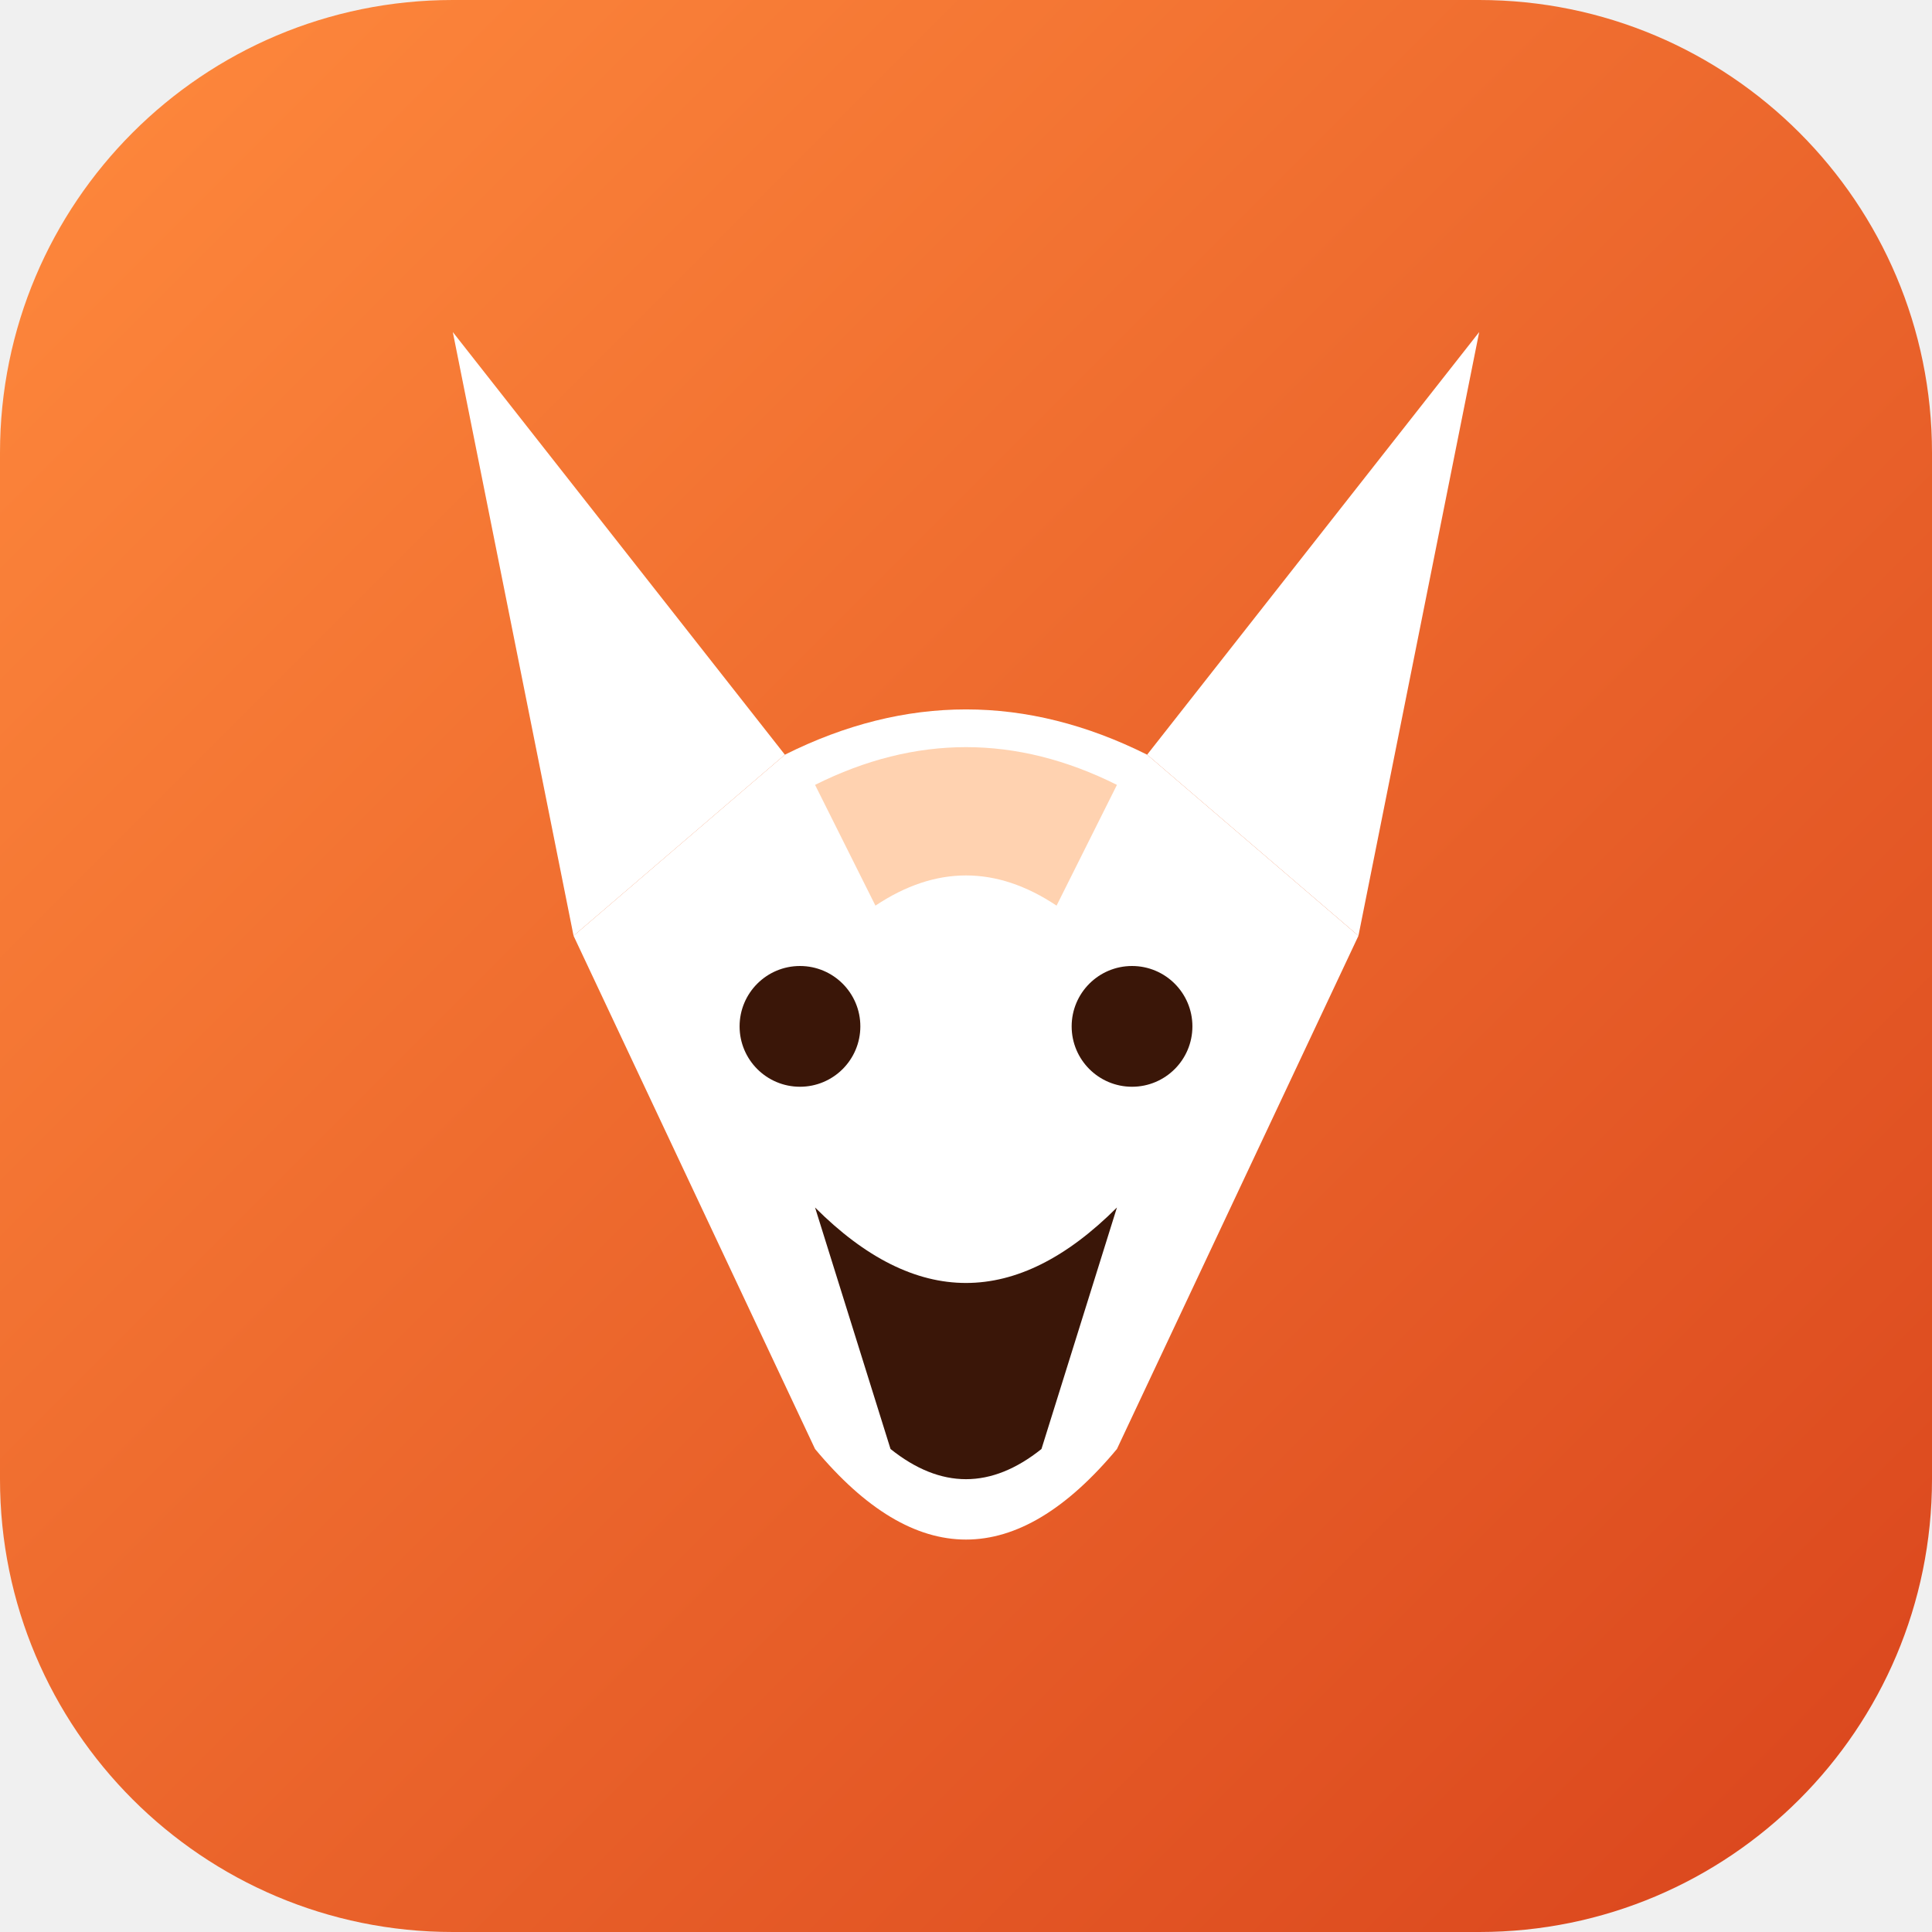
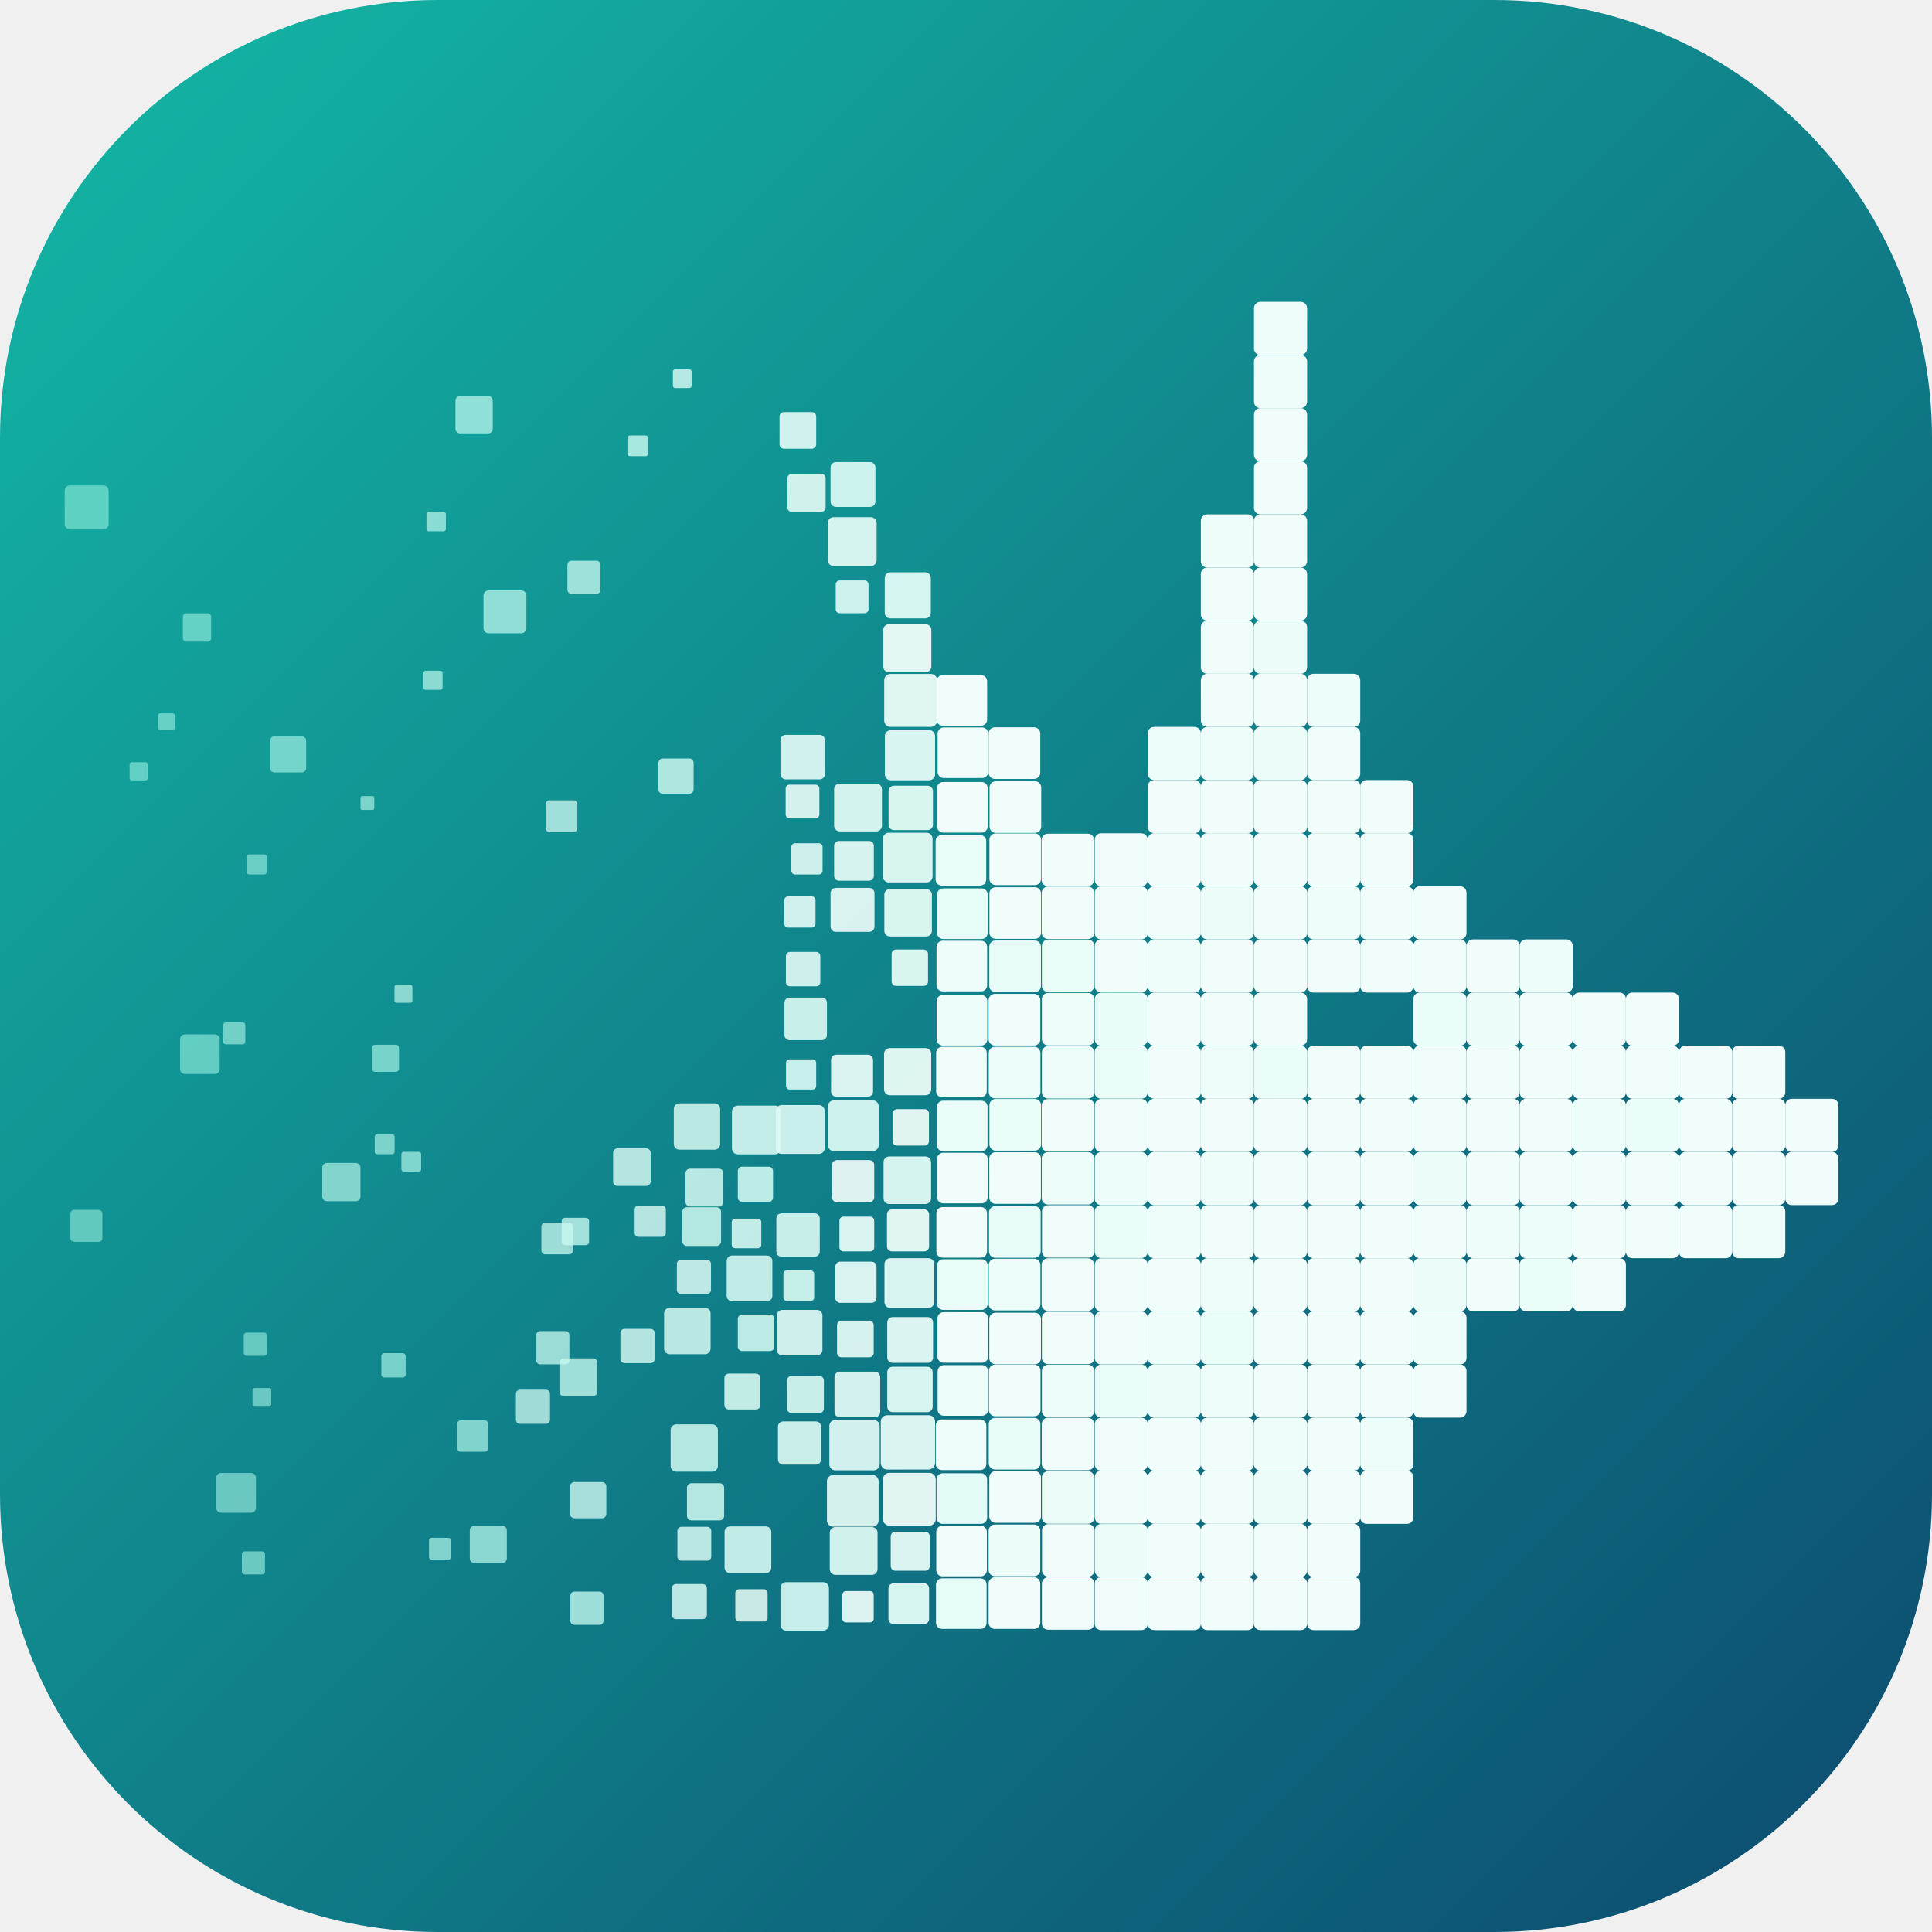
<svg xmlns="http://www.w3.org/2000/svg" viewBox="0 0 128 128" role="img" aria-label="Guará">
  <defs>
    <linearGradient id="g" x1="0" y1="0" x2="1" y2="1">
-       <stop offset="0" stop-color="#ff8a3d" />
-       <stop offset="1" stop-color="#d9441c" />
+       <stop offset="0" stop-color="#14b8a6" />
+       <stop offset="1" stop-color="#0c4a6e" />
    </linearGradient>
  </defs>
-   <rect width="128" height="128" rx="30" fill="url(#g)" />
-   <path d="M30 22 L52 50 L38 62 Z" fill="#fff" />
-   <path d="M98 22 L76 50 L90 62 Z" fill="#fff" />
-   <path d="M38 62 L52 50 Q64 44 76 50 L90 62 L74 96 Q64 108 54 96 Z" fill="#fff" />
-   <path d="M54 80 Q64 90 74 80 L69 96 Q64 100 59 96 Z" fill="#3a1608" />
-   <circle cx="53" cy="68" r="4" fill="#3a1608" />
-   <circle cx="75" cy="68" r="4" fill="#3a1608" />
-   <path d="M54 52 Q64 47 74 52 L70 60 Q64 56 58 60 Z" fill="#ffd2b0" />
+   <rect width="128" height="128" rx="29" fill="url(#g)" />
+   <g transform="translate(-19 20) scale(0.88)">
+     <rect x="116.00" y="0.00" width="4.00" height="4.00" rx="0.48" fill="#effdfa" opacity="1.00" />
+     <rect x="55.88" y="7.09" width="2.81" height="2.81" rx="0.34" fill="#bff9ee" opacity="0.72" />
+     <rect x="72.25" y="5.08" width="1.41" height="1.41" rx="0.17" fill="#dcfbf5" opacity="0.81" />
+     <rect x="116.00" y="4.00" width="4.00" height="4.00" rx="0.48" fill="#eefdf9" opacity="1.00" />
+     <rect x="80.28" y="8.30" width="2.76" height="2.76" rx="0.33" fill="#e3fcf7" opacity="0.90" />
+     <rect x="116.00" y="8.00" width="4.00" height="4.00" rx="0.48" fill="#f0fdfa" opacity="1.00" />
+     <rect x="26.46" y="13.82" width="3.31" height="3.31" rx="0.40" fill="#9bf6e4" opacity="0.54" />
+     <rect x="53.70" y="15.81" width="1.46" height="1.46" rx="0.17" fill="#bef9ed" opacity="0.69" />
+     <rect x="68.83" y="10.06" width="1.56" height="1.56" rx="0.19" fill="#cbfaf1" opacity="0.81" />
+     <rect x="80.87" y="12.94" width="2.88" height="2.88" rx="0.35" fill="#e5fcf7" opacity="0.90" />
+     <rect x="84.12" y="12.06" width="3.38" height="3.38" rx="0.41" fill="#dcfbf5" opacity="0.92" />
+     <rect x="116.00" y="12.00" width="4.00" height="4.00" rx="0.48" fill="#f0fdfa" opacity="1.00" />
+     <rect x="64.31" y="19.49" width="2.49" height="2.49" rx="0.30" fill="#cbfaf1" opacity="0.75" />
+     <rect x="83.91" y="16.21" width="3.68" height="3.68" rx="0.44" fill="#e6fcf7" opacity="0.92" />
+     <rect x="112.00" y="16.00" width="4.00" height="4.00" rx="0.48" fill="#eefdfa" opacity="1.00" />
+     <rect x="116.00" y="16.00" width="4.00" height="4.00" rx="0.48" fill="#f0fdfa" opacity="1.00" />
+     <rect x="35.36" y="23.45" width="2.13" height="2.13" rx="0.26" fill="#a8f7e8" opacity="0.56" />
+     <rect x="84.51" y="20.97" width="2.47" height="2.47" rx="0.30" fill="#ddfbf5" opacity="0.92" />
+     <rect x="88.20" y="20.36" width="3.47" height="3.47" rx="0.42" fill="#e0fcf6" opacity="0.94" />
+     <rect x="112.00" y="20.00" width="4.00" height="4.00" rx="0.48" fill="#f0fdfa" opacity="1.00" />
+     <rect x="116.00" y="20.00" width="4.00" height="4.00" rx="0.48" fill="#f0fdfa" opacity="1.00" />
+     <rect x="57.99" y="21.72" width="3.23" height="3.23" rx="0.39" fill="#c0f9ee" opacity="0.72" />
+     <rect x="88.09" y="24.27" width="3.62" height="3.62" rx="0.43" fill="#f0fdfa" opacity="0.94" />
+     <rect x="112.00" y="24.00" width="4.00" height="4.00" rx="0.48" fill="#f0fdfa" opacity="1.00" />
+     <rect x="116.00" y="24.00" width="4.00" height="4.00" rx="0.48" fill="#ecfdf9" opacity="1.00" />
+     <rect x="33.49" y="30.98" width="1.25" height="1.25" rx="0.15" fill="#aaf7e8" opacity="0.56" />
+     <rect x="53.47" y="27.77" width="1.44" height="1.44" rx="0.17" fill="#c0f9ee" opacity="0.69" />
+     <rect x="88.16" y="28.01" width="3.99" height="3.99" rx="0.48" fill="#ecfdf9" opacity="0.94" />
+     <rect x="92.10" y="28.10" width="3.81" height="3.81" rx="0.46" fill="#f0fdfa" opacity="1.00" />
+     <rect x="112.00" y="28.00" width="4.00" height="4.00" rx="0.48" fill="#f0fdfa" opacity="1.00" />
+     <rect x="116.00" y="28.00" width="4.00" height="4.00" rx="0.48" fill="#f0fdfa" opacity="1.00" />
+     <rect x="120.00" y="28.00" width="4.00" height="4.00" rx="0.48" fill="#edfdf9" opacity="1.00" />
+     <rect x="31.35" y="34.66" width="1.37" height="1.37" rx="0.16" fill="#a0f7e6" opacity="0.56" />
+     <rect x="41.92" y="32.71" width="2.72" height="2.72" rx="0.33" fill="#abf7e9" opacity="0.63" />
+     <rect x="80.35" y="32.60" width="3.35" height="3.35" rx="0.40" fill="#e4fcf7" opacity="0.90" />
+     <rect x="88.21" y="32.24" width="3.78" height="3.78" rx="0.45" fill="#e6fcf8" opacity="0.94" />
+     <rect x="92.18" y="32.04" width="3.81" height="3.81" rx="0.46" fill="#f0fdfa" opacity="1.00" />
+     <rect x="96.02" y="32.03" width="3.89" height="3.89" rx="0.47" fill="#f0fdfa" opacity="1.00" />
+     <rect x="108.00" y="32.00" width="4.00" height="4.00" rx="0.48" fill="#edfdf9" opacity="1.00" />
+     <rect x="112.00" y="32.00" width="4.00" height="4.00" rx="0.48" fill="#eefdfa" opacity="1.00" />
+     <rect x="116.00" y="32.00" width="4.00" height="4.00" rx="0.48" fill="#ecfdf9" opacity="1.00" />
+     <rect x="120.00" y="32.00" width="4.00" height="4.00" rx="0.48" fill="#f0fdfa" opacity="1.00" />
+     <rect x="48.73" y="37.21" width="1.04" height="1.04" rx="0.12" fill="#b6f8eb" opacity="0.63" />
+     <rect x="71.16" y="34.38" width="2.65" height="2.65" rx="0.32" fill="#d1fbf2" opacity="0.81" />
+     <rect x="80.74" y="36.35" width="2.54" height="2.54" rx="0.30" fill="#eafcf8" opacity="0.90" />
+     <rect x="84.39" y="36.27" width="3.60" height="3.60" rx="0.43" fill="#e4fcf7" opacity="0.92" />
+     <rect x="88.49" y="36.43" width="3.34" height="3.34" rx="0.40" fill="#e5fcf7" opacity="0.94" />
+     <rect x="92.14" y="36.15" width="3.81" height="3.81" rx="0.46" fill="#f0fdfa" opacity="1.00" />
+     <rect x="96.09" y="36.09" width="3.89" height="3.89" rx="0.47" fill="#f0fdfa" opacity="1.00" />
+     <rect x="108.00" y="36.00" width="4.00" height="4.00" rx="0.48" fill="#f0fdfa" opacity="1.00" />
+     <rect x="112.00" y="36.00" width="4.00" height="4.00" rx="0.48" fill="#f0fdfa" opacity="1.00" />
+     <rect x="116.00" y="36.00" width="4.00" height="4.00" rx="0.48" fill="#f0fdfa" opacity="1.00" />
+     <rect x="120.00" y="36.00" width="4.00" height="4.00" rx="0.48" fill="#f0fdfa" opacity="1.00" />
+     <rect x="124.00" y="36.00" width="4.00" height="4.00" rx="0.48" fill="#f0fdfa" opacity="1.00" />
+     <rect x="40.16" y="41.60" width="1.51" height="1.51" rx="0.18" fill="#a7f7e8" opacity="0.58" />
+     <rect x="62.67" y="37.53" width="2.39" height="2.39" rx="0.29" fill="#d0faf2" opacity="0.75" />
+     <rect x="81.17" y="40.76" width="2.35" height="2.35" rx="0.28" fill="#e2fcf6" opacity="0.90" />
+     <rect x="84.39" y="40.59" width="2.99" height="2.99" rx="0.36" fill="#e7fcf8" opacity="0.92" />
+     <rect x="88.06" y="39.97" width="3.74" height="3.74" rx="0.45" fill="#e5fcf7" opacity="0.94" />
+     <rect x="92.03" y="40.14" width="3.81" height="3.81" rx="0.46" fill="#ebfdf9" opacity="1.00" />
+     <rect x="96.08" y="40.02" width="3.89" height="3.89" rx="0.47" fill="#f0fdfa" opacity="1.00" />
+     <rect x="100.01" y="40.04" width="3.95" height="3.95" rx="0.47" fill="#f0fdfa" opacity="1.00" />
+     <rect x="104.01" y="40.01" width="3.99" height="3.99" rx="0.48" fill="#f0fdfa" opacity="1.00" />
+     <rect x="108.00" y="40.00" width="4.00" height="4.00" rx="0.48" fill="#f0fdfa" opacity="1.00" />
+     <rect x="112.00" y="40.00" width="4.00" height="4.00" rx="0.48" fill="#f0fdfa" opacity="1.00" />
+     <rect x="116.00" y="40.00" width="4.00" height="4.00" rx="0.48" fill="#f0fdfa" opacity="1.00" />
+     <rect x="120.00" y="40.00" width="4.00" height="4.00" rx="0.48" fill="#f0fdfa" opacity="1.00" />
+     <rect x="124.00" y="40.00" width="4.00" height="4.00" rx="0.48" fill="#f0fdfa" opacity="1.00" />
+     <rect x="80.64" y="44.76" width="2.35" height="2.35" rx="0.28" fill="#e4fcf7" opacity="0.90" />
+     <rect x="84.12" y="44.12" width="3.31" height="3.31" rx="0.40" fill="#eafcf8" opacity="0.92" />
+     <rect x="88.17" y="44.20" width="3.58" height="3.58" rx="0.43" fill="#e4fcf7" opacity="0.94" />
+     <rect x="92.14" y="44.16" width="3.81" height="3.81" rx="0.46" fill="#e5fcf7" opacity="1.00" />
+     <rect x="96.08" y="44.07" width="3.89" height="3.89" rx="0.47" fill="#f0fdfa" opacity="1.00" />
+     <rect x="100.02" y="44.02" width="3.95" height="3.95" rx="0.47" fill="#f0fdfa" opacity="1.00" />
+     <rect x="104.01" y="44.01" width="3.99" height="3.99" rx="0.48" fill="#f0fdfa" opacity="1.00" />
+     <rect x="108.00" y="44.00" width="4.00" height="4.00" rx="0.48" fill="#f0fdfa" opacity="1.00" />
+     <rect x="112.00" y="44.00" width="4.00" height="4.00" rx="0.48" fill="#ecfdf9" opacity="1.00" />
+     <rect x="116.00" y="44.00" width="4.00" height="4.00" rx="0.48" fill="#f0fdfa" opacity="1.00" />
+     <rect x="120.00" y="44.00" width="4.00" height="4.00" rx="0.48" fill="#eefdfa" opacity="1.00" />
+     <rect x="124.00" y="44.00" width="4.00" height="4.00" rx="0.48" fill="#f0fdfa" opacity="1.00" />
+     <rect x="128.00" y="44.00" width="4.00" height="4.00" rx="0.48" fill="#f0fdfa" opacity="1.00" />
+     <rect x="80.76" y="48.94" width="2.59" height="2.59" rx="0.31" fill="#e2fcf7" opacity="0.90" />
+     <rect x="88.72" y="48.76" width="2.74" height="2.74" rx="0.33" fill="#e6fcf7" opacity="0.94" />
+     <rect x="92.10" y="48.10" width="3.81" height="3.81" rx="0.46" fill="#effdfa" opacity="1.00" />
+     <rect x="96.07" y="48.08" width="3.89" height="3.89" rx="0.47" fill="#e7fcf8" opacity="1.00" />
+     <rect x="100.03" y="48.01" width="3.95" height="3.95" rx="0.47" fill="#eafdf8" opacity="1.00" />
+     <rect x="104.01" y="48.00" width="3.99" height="3.99" rx="0.48" fill="#f0fdfa" opacity="1.00" />
+     <rect x="108.00" y="48.00" width="4.00" height="4.00" rx="0.48" fill="#effdfa" opacity="1.00" />
+     <rect x="112.00" y="48.00" width="4.00" height="4.00" rx="0.48" fill="#f0fdfa" opacity="1.00" />
+     <rect x="116.00" y="48.00" width="4.00" height="4.00" rx="0.48" fill="#f0fdfa" opacity="1.00" />
+     <rect x="120.00" y="48.00" width="4.00" height="4.00" rx="0.48" fill="#f0fdfa" opacity="1.00" />
+     <rect x="124.00" y="48.00" width="4.00" height="4.00" rx="0.48" fill="#f0fdfa" opacity="1.00" />
+     <rect x="128.00" y="48.00" width="4.00" height="4.00" rx="0.48" fill="#f0fdfa" opacity="1.00" />
+     <rect x="132.00" y="48.00" width="4.00" height="4.00" rx="0.48" fill="#f0fdfa" opacity="1.00" />
+     <rect x="136.00" y="48.00" width="4.00" height="4.00" rx="0.48" fill="#edfdf9" opacity="1.00" />
+     <rect x="38.40" y="54.24" width="1.66" height="1.66" rx="0.20" fill="#b2f8ea" opacity="0.60" />
+     <rect x="49.59" y="55.93" width="2.04" height="2.04" rx="0.24" fill="#acf8e9" opacity="0.66" />
+     <rect x="51.29" y="51.42" width="1.35" height="1.35" rx="0.16" fill="#c0f9ee" opacity="0.69" />
+     <rect x="80.65" y="52.38" width="3.20" height="3.20" rx="0.38" fill="#ddfbf5" opacity="0.90" />
+     <rect x="92.11" y="52.18" width="3.81" height="3.81" rx="0.46" fill="#edfdf9" opacity="1.00" />
+     <rect x="96.02" y="52.10" width="3.89" height="3.89" rx="0.47" fill="#f0fdfa" opacity="1.00" />
+     <rect x="100.03" y="52.03" width="3.95" height="3.95" rx="0.47" fill="#eefdf9" opacity="1.00" />
+     <rect x="104.01" y="52.01" width="3.99" height="3.99" rx="0.48" fill="#eafcf8" opacity="1.00" />
+     <rect x="108.00" y="52.00" width="4.00" height="4.00" rx="0.48" fill="#f0fdfa" opacity="1.00" />
+     <rect x="112.00" y="52.00" width="4.00" height="4.00" rx="0.48" fill="#f0fdfa" opacity="1.00" />
+     <rect x="116.00" y="52.00" width="4.00" height="4.00" rx="0.48" fill="#f0fdfa" opacity="1.00" />
+     <rect x="128.00" y="52.00" width="4.00" height="4.00" rx="0.48" fill="#eafdf8" opacity="1.00" />
+     <rect x="132.00" y="52.00" width="4.00" height="4.00" rx="0.48" fill="#ecfdf9" opacity="1.00" />
+     <rect x="136.00" y="52.00" width="4.00" height="4.00" rx="0.48" fill="#f0fdfa" opacity="1.00" />
+     <rect x="140.00" y="52.00" width="4.00" height="4.00" rx="0.48" fill="#f0fdfa" opacity="1.00" />
+     <rect x="144.00" y="52.00" width="4.00" height="4.00" rx="0.48" fill="#f0fdfa" opacity="1.00" />
+     <rect x="35.15" y="55.15" width="2.98" height="2.98" rx="0.36" fill="#9ef6e5" opacity="0.58" />
+     <rect x="80.77" y="57.03" width="2.27" height="2.27" rx="0.27" fill="#dcfbf5" opacity="0.90" />
+     <rect x="84.16" y="56.68" width="3.16" height="3.16" rx="0.38" fill="#ecfdf9" opacity="0.92" />
+     <rect x="88.15" y="56.18" width="3.55" height="3.55" rx="0.43" fill="#ebfdf9" opacity="0.94" />
+     <rect x="92.07" y="56.08" width="3.81" height="3.81" rx="0.46" fill="#f0fdfa" opacity="1.00" />
+     <rect x="96.03" y="56.08" width="3.89" height="3.89" rx="0.47" fill="#edfdf9" opacity="1.00" />
+     <rect x="100.03" y="56.03" width="3.95" height="3.95" rx="0.47" fill="#effdfa" opacity="1.00" />
+     <rect x="104.00" y="56.00" width="3.99" height="3.99" rx="0.48" fill="#ebfdf9" opacity="1.00" />
+     <rect x="108.00" y="56.00" width="4.00" height="4.00" rx="0.48" fill="#f0fdfa" opacity="1.00" />
+     <rect x="112.00" y="56.00" width="4.00" height="4.00" rx="0.48" fill="#effdfa" opacity="1.00" />
+     <rect x="116.00" y="56.00" width="4.00" height="4.00" rx="0.48" fill="#ebfdf9" opacity="1.00" />
+     <rect x="120.00" y="56.00" width="4.00" height="4.00" rx="0.48" fill="#f0fdfa" opacity="1.00" />
+     <rect x="124.00" y="56.00" width="4.00" height="4.00" rx="0.48" fill="#f0fdfa" opacity="1.00" />
+     <rect x="128.00" y="56.00" width="4.00" height="4.00" rx="0.48" fill="#f0fdfa" opacity="1.00" />
+     <rect x="132.00" y="56.00" width="4.00" height="4.00" rx="0.48" fill="#f0fdfa" opacity="1.00" />
+     <rect x="136.00" y="56.00" width="4.00" height="4.00" rx="0.48" fill="#f0fdfa" opacity="1.00" />
+     <rect x="140.00" y="56.00" width="4.00" height="4.00" rx="0.48" fill="#f0fdfa" opacity="1.00" />
+     <rect x="144.00" y="56.00" width="4.00" height="4.00" rx="0.48" fill="#f0fdfa" opacity="1.00" />
+     <rect x="148.00" y="56.00" width="4.00" height="4.00" rx="0.48" fill="#f0fdfa" opacity="1.00" />
+     <rect x="152.00" y="56.00" width="4.00" height="4.00" rx="0.48" fill="#f0fdfa" opacity="1.00" />
+     <rect x="49.80" y="62.67" width="1.50" height="1.50" rx="0.18" fill="#b2f8ea" opacity="0.66" />
+     <rect x="72.32" y="60.34" width="3.49" height="3.49" rx="0.42" fill="#d9fbf4" opacity="0.84" />
+     <rect x="76.70" y="60.51" width="3.67" height="3.67" rx="0.44" fill="#dffcf6" opacity="0.87" />
+     <rect x="80.00" y="60.47" width="3.68" height="3.68" rx="0.44" fill="#dcfbf5" opacity="0.90" />
+     <rect x="83.92" y="60.11" width="3.83" height="3.83" rx="0.46" fill="#ddfbf5" opacity="0.92" />
+     <rect x="88.79" y="60.78" width="2.74" height="2.74" rx="0.33" fill="#edfdf9" opacity="0.94" />
+     <rect x="92.13" y="60.14" width="3.81" height="3.81" rx="0.46" fill="#ebfdf9" opacity="1.00" />
+     <rect x="96.08" y="60.01" width="3.89" height="3.89" rx="0.47" fill="#eafdf9" opacity="1.00" />
+     <rect x="100.02" y="60.02" width="3.95" height="3.95" rx="0.47" fill="#f0fdfa" opacity="1.00" />
+     <rect x="104.01" y="60.01" width="3.99" height="3.99" rx="0.48" fill="#f0fdfa" opacity="1.00" />
+     <rect x="108.00" y="60.00" width="4.00" height="4.00" rx="0.48" fill="#f0fdfa" opacity="1.00" />
+     <rect x="112.00" y="60.00" width="4.00" height="4.00" rx="0.48" fill="#f0fdfa" opacity="1.00" />
+     <rect x="116.00" y="60.00" width="4.00" height="4.00" rx="0.48" fill="#f0fdfa" opacity="1.00" />
+     <rect x="120.00" y="60.00" width="4.00" height="4.00" rx="0.48" fill="#f0fdfa" opacity="1.00" />
+     <rect x="124.00" y="60.00" width="4.00" height="4.00" rx="0.48" fill="#f0fdfa" opacity="1.00" />
+     <rect x="128.00" y="60.00" width="4.00" height="4.00" rx="0.48" fill="#f0fdfa" opacity="1.00" />
+     <rect x="132.00" y="60.00" width="4.00" height="4.00" rx="0.48" fill="#f0fdfa" opacity="1.00" />
+     <rect x="136.00" y="60.00" width="4.00" height="4.00" rx="0.48" fill="#f0fdfa" opacity="1.00" />
+     <rect x="140.00" y="60.00" width="4.00" height="4.00" rx="0.48" fill="#edfdf9" opacity="1.00" />
+     <rect x="144.00" y="60.00" width="4.00" height="4.00" rx="0.48" fill="#ebfdf9" opacity="1.00" />
+     <rect x="148.00" y="60.00" width="4.00" height="4.00" rx="0.48" fill="#f0fdfa" opacity="1.00" />
+     <rect x="152.00" y="60.00" width="4.00" height="4.00" rx="0.48" fill="#f0fdfa" opacity="1.00" />
+     <rect x="156.00" y="60.00" width="4.00" height="4.00" rx="0.48" fill="#f0fdfa" opacity="1.00" />
+     <rect x="45.85" y="64.83" width="2.88" height="2.88" rx="0.35" fill="#bff9ee" opacity="0.66" />
+     <rect x="51.81" y="63.99" width="1.49" height="1.49" rx="0.18" fill="#b2f8ea" opacity="0.69" />
+     <rect x="67.75" y="63.73" width="2.83" height="2.83" rx="0.34" fill="#dafbf5" opacity="0.81" />
+     <rect x="73.20" y="65.26" width="2.85" height="2.85" rx="0.34" fill="#d7fbf4" opacity="0.84" />
+     <rect x="77.14" y="65.11" width="2.65" height="2.65" rx="0.32" fill="#d6fbf4" opacity="0.87" />
+     <rect x="84.23" y="64.61" width="3.18" height="3.18" rx="0.38" fill="#f0fdfa" opacity="0.92" />
+     <rect x="88.11" y="64.34" width="3.58" height="3.58" rx="0.43" fill="#e1fcf6" opacity="0.94" />
+     <rect x="92.14" y="64.06" width="3.81" height="3.81" rx="0.46" fill="#f0fdfa" opacity="1.00" />
+     <rect x="96.07" y="64.02" width="3.89" height="3.89" rx="0.47" fill="#f0fdfa" opacity="1.00" />
+     <rect x="100.02" y="64.01" width="3.95" height="3.95" rx="0.47" fill="#edfdf9" opacity="1.00" />
+     <rect x="104.01" y="64.01" width="3.99" height="3.99" rx="0.48" fill="#edfdf9" opacity="1.00" />
+     <rect x="108.00" y="64.00" width="4.00" height="4.00" rx="0.48" fill="#f0fdfa" opacity="1.00" />
+     <rect x="112.00" y="64.00" width="4.00" height="4.00" rx="0.48" fill="#effdfa" opacity="1.00" />
+     <rect x="116.00" y="64.00" width="4.00" height="4.00" rx="0.48" fill="#f0fdfa" opacity="1.00" />
+     <rect x="120.00" y="64.00" width="4.00" height="4.00" rx="0.48" fill="#f0fdfa" opacity="1.00" />
+     <rect x="124.00" y="64.00" width="4.00" height="4.00" rx="0.48" fill="#f0fdfa" opacity="1.00" />
+     <rect x="128.00" y="64.00" width="4.00" height="4.00" rx="0.48" fill="#ecfdf9" opacity="1.00" />
+     <rect x="132.00" y="64.00" width="4.00" height="4.00" rx="0.48" fill="#f0fdfa" opacity="1.00" />
+     <rect x="136.00" y="64.00" width="4.00" height="4.00" rx="0.48" fill="#f0fdfa" opacity="1.00" />
+     <rect x="140.00" y="64.00" width="4.00" height="4.00" rx="0.48" fill="#f0fdfa" opacity="1.00" />
+     <rect x="144.00" y="64.00" width="4.00" height="4.00" rx="0.48" fill="#f0fdfa" opacity="1.00" />
+     <rect x="148.00" y="64.00" width="4.00" height="4.00" rx="0.48" fill="#f0fdfa" opacity="1.00" />
+     <rect x="152.00" y="64.00" width="4.00" height="4.00" rx="0.48" fill="#f0fdfa" opacity="1.00" />
+     <rect x="156.00" y="64.00" width="4.00" height="4.00" rx="0.48" fill="#f0fdfa" opacity="1.00" />
+     <rect x="26.89" y="68.36" width="2.41" height="2.41" rx="0.29" fill="#a5f7e7" opacity="0.54" />
+     <rect x="62.35" y="69.33" width="2.38" height="2.38" rx="0.29" fill="#cefaf2" opacity="0.75" />
+     <rect x="63.88" y="68.96" width="2.06" height="2.06" rx="0.25" fill="#cbfaf1" opacity="0.78" />
+     <rect x="69.37" y="68.04" width="2.35" height="2.35" rx="0.28" fill="#dafbf5" opacity="0.81" />
+     <rect x="72.96" y="68.16" width="2.92" height="2.92" rx="0.35" fill="#d0faf2" opacity="0.84" />
+     <rect x="76.68" y="69.02" width="2.23" height="2.23" rx="0.27" fill="#ddfbf5" opacity="0.87" />
+     <rect x="80.04" y="68.62" width="3.27" height="3.27" rx="0.39" fill="#dbfbf5" opacity="0.90" />
+     <rect x="84.79" y="68.87" width="2.62" height="2.62" rx="0.31" fill="#ecfdf9" opacity="0.92" />
+     <rect x="88.37" y="68.32" width="3.17" height="3.17" rx="0.38" fill="#f0fdfa" opacity="0.94" />
+     <rect x="92.09" y="68.15" width="3.81" height="3.81" rx="0.46" fill="#f0fdfa" opacity="1.00" />
+     <rect x="96.05" y="68.08" width="3.89" height="3.89" rx="0.47" fill="#e7fcf8" opacity="1.00" />
+     <rect x="100.04" y="68.01" width="3.95" height="3.95" rx="0.47" fill="#f0fdfa" opacity="1.00" />
+     <rect x="104.01" y="68.00" width="3.99" height="3.99" rx="0.48" fill="#eafdf9" opacity="1.00" />
+     <rect x="108.00" y="68.00" width="4.00" height="4.00" rx="0.48" fill="#effdfa" opacity="1.00" />
+     <rect x="112.00" y="68.00" width="4.00" height="4.00" rx="0.48" fill="#f0fdfa" opacity="1.00" />
+     <rect x="116.00" y="68.00" width="4.00" height="4.00" rx="0.48" fill="#f0fdfa" opacity="1.00" />
+     <rect x="120.00" y="68.00" width="4.00" height="4.00" rx="0.48" fill="#f0fdfa" opacity="1.00" />
+     <rect x="124.00" y="68.00" width="4.00" height="4.00" rx="0.48" fill="#f0fdfa" opacity="1.00" />
+     <rect x="128.00" y="68.00" width="4.00" height="4.00" rx="0.48" fill="#f0fdfa" opacity="1.00" />
+     <rect x="132.00" y="68.00" width="4.00" height="4.00" rx="0.48" fill="#eefdfa" opacity="1.00" />
+     <rect x="136.00" y="68.00" width="4.00" height="4.00" rx="0.48" fill="#edfdf9" opacity="1.00" />
+     <rect x="140.00" y="68.00" width="4.00" height="4.00" rx="0.48" fill="#f0fdfa" opacity="1.00" />
+     <rect x="144.00" y="68.00" width="4.00" height="4.00" rx="0.48" fill="#f0fdfa" opacity="1.00" />
+     <rect x="148.00" y="68.00" width="4.00" height="4.00" rx="0.48" fill="#f0fdfa" opacity="1.00" />
+     <rect x="152.00" y="68.00" width="4.00" height="4.00" rx="0.48" fill="#eefdf9" opacity="1.00" />
+     <rect x="72.55" y="72.12" width="2.57" height="2.57" rx="0.31" fill="#dffcf6" opacity="0.84" />
+     <rect x="76.30" y="71.80" width="3.44" height="3.44" rx="0.41" fill="#dafbf5" opacity="0.87" />
+     <rect x="80.57" y="72.91" width="2.32" height="2.32" rx="0.28" fill="#d8fbf4" opacity="0.90" />
+     <rect x="84.48" y="72.26" width="3.10" height="3.10" rx="0.37" fill="#eafdf9" opacity="0.92" />
+     <rect x="88.18" y="72.00" width="3.75" height="3.75" rx="0.45" fill="#e4fcf7" opacity="0.94" />
+     <rect x="92.14" y="72.08" width="3.81" height="3.81" rx="0.46" fill="#ebfdf9" opacity="1.00" />
+     <rect x="96.03" y="72.04" width="3.89" height="3.89" rx="0.47" fill="#edfdf9" opacity="1.00" />
+     <rect x="100.01" y="72.01" width="3.95" height="3.95" rx="0.47" fill="#f0fdfa" opacity="1.00" />
+     <rect x="104.01" y="72.01" width="3.99" height="3.99" rx="0.48" fill="#f0fdfa" opacity="1.00" />
+     <rect x="108.00" y="72.00" width="4.00" height="4.00" rx="0.48" fill="#f0fdfa" opacity="1.00" />
+     <rect x="112.00" y="72.00" width="4.00" height="4.00" rx="0.48" fill="#effdfa" opacity="1.00" />
+     <rect x="116.00" y="72.00" width="4.00" height="4.00" rx="0.48" fill="#f0fdfa" opacity="1.00" />
+     <rect x="120.00" y="72.00" width="4.00" height="4.00" rx="0.48" fill="#f0fdfa" opacity="1.00" />
+     <rect x="124.00" y="72.00" width="4.00" height="4.00" rx="0.48" fill="#f0fdfa" opacity="1.00" />
+     <rect x="128.00" y="72.00" width="4.00" height="4.00" rx="0.48" fill="#ecfdf9" opacity="1.00" />
+     <rect x="132.00" y="72.00" width="4.00" height="4.00" rx="0.48" fill="#f0fdfa" opacity="1.00" />
+     <rect x="136.00" y="72.00" width="4.00" height="4.00" rx="0.48" fill="#eafdf9" opacity="1.00" />
+     <rect x="140.00" y="72.00" width="4.00" height="4.00" rx="0.48" fill="#f0fdfa" opacity="1.00" />
+     <rect x="39.94" y="77.60" width="1.75" height="1.75" rx="0.21" fill="#a2f7e6" opacity="0.58" />
+     <rect x="61.96" y="77.49" width="2.50" height="2.50" rx="0.30" fill="#c9faf0" opacity="0.75" />
+     <rect x="68.30" y="77.32" width="2.58" height="2.58" rx="0.31" fill="#dafbf4" opacity="0.81" />
+     <rect x="71.59" y="75.73" width="3.50" height="3.50" rx="0.42" fill="#d8fbf4" opacity="0.84" />
+     <rect x="77.14" y="76.24" width="2.75" height="2.75" rx="0.33" fill="#d6fbf3" opacity="0.87" />
+     <rect x="80.08" y="75.89" width="3.43" height="3.43" rx="0.41" fill="#e2fcf7" opacity="0.90" />
+     <rect x="84.61" y="76.70" width="2.76" height="2.76" rx="0.33" fill="#e7fcf8" opacity="0.92" />
+     <rect x="88.39" y="76.43" width="3.45" height="3.45" rx="0.41" fill="#e7fcf8" opacity="0.94" />
+     <rect x="92.17" y="76.06" width="3.81" height="3.81" rx="0.46" fill="#f0fdfa" opacity="1.00" />
+     <rect x="96.07" y="76.10" width="3.89" height="3.89" rx="0.47" fill="#f0fdfa" opacity="1.00" />
+     <rect x="100.03" y="76.03" width="3.95" height="3.95" rx="0.47" fill="#f0fdfa" opacity="1.00" />
+     <rect x="104.01" y="76.01" width="3.99" height="3.99" rx="0.48" fill="#f0fdfa" opacity="1.00" />
+     <rect x="108.00" y="76.00" width="4.00" height="4.00" rx="0.48" fill="#eefdf9" opacity="1.00" />
+     <rect x="112.00" y="76.00" width="4.00" height="4.00" rx="0.48" fill="#ebfdf9" opacity="1.00" />
+     <rect x="116.00" y="76.00" width="4.00" height="4.00" rx="0.48" fill="#f0fdfa" opacity="1.00" />
+     <rect x="120.00" y="76.00" width="4.00" height="4.00" rx="0.48" fill="#f0fdfa" opacity="1.00" />
+     <rect x="124.00" y="76.00" width="4.00" height="4.00" rx="0.48" fill="#f0fdfa" opacity="1.00" />
+     <rect x="128.00" y="76.00" width="4.00" height="4.00" rx="0.48" fill="#effdfa" opacity="1.00" />
+     <rect x="50.30" y="79.15" width="1.83" height="1.83" rx="0.22" fill="#aff8ea" opacity="0.66" />
+     <rect x="56.00" y="84.21" width="2.36" height="2.36" rx="0.28" fill="#b4f8eb" opacity="0.69" />
+     <rect x="60.43" y="81.90" width="2.57" height="2.57" rx="0.31" fill="#d1faf2" opacity="0.75" />
+     <rect x="63.71" y="79.54" width="2.85" height="2.85" rx="0.34" fill="#c8faf0" opacity="0.78" />
+     <rect x="76.13" y="80.69" width="2.70" height="2.70" rx="0.32" fill="#dcfbf5" opacity="0.87" />
+     <rect x="80.84" y="80.87" width="2.78" height="2.78" rx="0.33" fill="#ddfbf5" opacity="0.90" />
+     <rect x="84.42" y="80.54" width="3.44" height="3.44" rx="0.41" fill="#e4fcf7" opacity="0.92" />
+     <rect x="88.39" y="80.17" width="3.42" height="3.42" rx="0.41" fill="#e3fcf7" opacity="0.94" />
+     <rect x="92.18" y="80.05" width="3.81" height="3.81" rx="0.46" fill="#edfdf9" opacity="1.00" />
+     <rect x="96.04" y="80.01" width="3.89" height="3.89" rx="0.47" fill="#f0fdfa" opacity="1.00" />
+     <rect x="100.03" y="80.02" width="3.95" height="3.95" rx="0.47" fill="#edfdf9" opacity="1.00" />
+     <rect x="104.01" y="80.01" width="3.99" height="3.99" rx="0.48" fill="#ebfdf9" opacity="1.00" />
+     <rect x="108.00" y="80.00" width="4.00" height="4.00" rx="0.48" fill="#ecfdf9" opacity="1.00" />
+     <rect x="112.00" y="80.00" width="4.00" height="4.00" rx="0.48" fill="#eefdfa" opacity="1.00" />
+     <rect x="116.00" y="80.00" width="4.00" height="4.00" rx="0.48" fill="#f0fdfa" opacity="1.00" />
+     <rect x="120.00" y="80.00" width="4.00" height="4.00" rx="0.48" fill="#f0fdfa" opacity="1.00" />
+     <rect x="124.00" y="80.00" width="4.00" height="4.00" rx="0.48" fill="#f0fdfa" opacity="1.00" />
+     <rect x="128.00" y="80.00" width="4.00" height="4.00" rx="0.48" fill="#f0fdfa" opacity="1.00" />
+     <rect x="40.60" y="81.77" width="1.41" height="1.41" rx="0.17" fill="#a8f7e8" opacity="0.58" />
+     <rect x="72.08" y="84.51" width="3.56" height="3.56" rx="0.43" fill="#d2fbf2" opacity="0.84" />
+     <rect x="80.16" y="84.29" width="3.25" height="3.25" rx="0.39" fill="#dffcf6" opacity="0.90" />
+     <rect x="84.03" y="84.18" width="3.79" height="3.79" rx="0.45" fill="#e3fcf7" opacity="0.92" />
+     <rect x="87.90" y="83.82" width="4.09" height="4.09" rx="0.49" fill="#e7fcf8" opacity="0.94" />
+     <rect x="92.04" y="84.14" width="3.81" height="3.81" rx="0.46" fill="#effdfa" opacity="1.00" />
+     <rect x="96.03" y="84.02" width="3.89" height="3.89" rx="0.47" fill="#e9fcf8" opacity="1.00" />
+     <rect x="100.02" y="84.01" width="3.95" height="3.95" rx="0.47" fill="#f0fdfa" opacity="1.00" />
+     <rect x="104.01" y="84.01" width="3.99" height="3.99" rx="0.48" fill="#f0fdfa" opacity="1.00" />
+     <rect x="108.00" y="84.00" width="4.00" height="4.00" rx="0.48" fill="#f0fdfa" opacity="1.00" />
+     <rect x="112.00" y="84.00" width="4.00" height="4.00" rx="0.48" fill="#f0fdfa" opacity="1.00" />
+     <rect x="116.00" y="84.00" width="4.00" height="4.00" rx="0.48" fill="#eefdf9" opacity="1.00" />
+     <rect x="120.00" y="84.00" width="4.00" height="4.00" rx="0.48" fill="#f0fdfa" opacity="1.00" />
+     <rect x="124.00" y="84.00" width="4.00" height="4.00" rx="0.48" fill="#edfdf9" opacity="1.00" />
+     <rect x="37.87" y="88.17" width="2.99" height="2.99" rx="0.36" fill="#abf7e8" opacity="0.58" />
+     <rect x="64.51" y="88.85" width="2.73" height="2.73" rx="0.33" fill="#cefaf1" opacity="0.78" />
+     <rect x="73.31" y="88.94" width="2.80" height="2.80" rx="0.34" fill="#d4fbf3" opacity="0.84" />
+     <rect x="83.85" y="88.32" width="3.89" height="3.89" rx="0.47" fill="#e6fcf7" opacity="0.92" />
+     <rect x="88.07" y="88.16" width="3.97" height="3.97" rx="0.48" fill="#f0fdfa" opacity="0.94" />
+     <rect x="92.10" y="88.19" width="3.81" height="3.81" rx="0.46" fill="#e4fcf7" opacity="1.00" />
+     <rect x="96.07" y="88.03" width="3.89" height="3.89" rx="0.47" fill="#f0fdfa" opacity="1.00" />
+     <rect x="100.03" y="88.04" width="3.95" height="3.95" rx="0.47" fill="#ecfdf9" opacity="1.00" />
+     <rect x="104.01" y="88.00" width="3.99" height="3.99" rx="0.48" fill="#f0fdfa" opacity="1.00" />
+     <rect x="108.00" y="88.00" width="4.00" height="4.00" rx="0.48" fill="#f0fdfa" opacity="1.00" />
+     <rect x="112.00" y="88.00" width="4.00" height="4.00" rx="0.48" fill="#f0fdfa" opacity="1.00" />
+     <rect x="116.00" y="88.00" width="4.00" height="4.00" rx="0.48" fill="#ecfdf9" opacity="1.00" />
+     <rect x="120.00" y="88.00" width="4.00" height="4.00" rx="0.48" fill="#f0fdfa" opacity="1.00" />
+     <rect x="124.00" y="88.00" width="4.00" height="4.00" rx="0.48" fill="#f0fdfa" opacity="1.00" />
+     <rect x="39.80" y="94.07" width="1.74" height="1.74" rx="0.21" fill="#a7f7e8" opacity="0.60" />
+     <rect x="53.89" y="93.05" width="1.65" height="1.65" rx="0.20" fill="#b4f8eb" opacity="0.69" />
+     <rect x="56.96" y="92.15" width="2.79" height="2.79" rx="0.33" fill="#bbf9ed" opacity="0.72" />
+     <rect x="72.59" y="92.22" width="2.55" height="2.55" rx="0.31" fill="#dafbf4" opacity="0.84" />
+     <rect x="76.14" y="92.19" width="3.52" height="3.52" rx="0.42" fill="#ddfbf5" opacity="0.87" />
+     <rect x="84.06" y="92.24" width="3.60" height="3.60" rx="0.43" fill="#e2fcf6" opacity="0.92" />
+     <rect x="88.65" y="92.59" width="2.94" height="2.94" rx="0.35" fill="#e9fcf8" opacity="0.94" />
+     <rect x="92.08" y="92.14" width="3.81" height="3.81" rx="0.46" fill="#f0fdfa" opacity="1.00" />
+     <rect x="96.02" y="92.05" width="3.89" height="3.89" rx="0.47" fill="#ecfdf9" opacity="1.00" />
+     <rect x="100.04" y="92.02" width="3.95" height="3.95" rx="0.47" fill="#f0fdfa" opacity="1.00" />
+     <rect x="104.01" y="92.01" width="3.99" height="3.99" rx="0.48" fill="#ecfdf9" opacity="1.00" />
+     <rect x="108.00" y="92.00" width="4.00" height="4.00" rx="0.48" fill="#f0fdfa" opacity="1.00" />
+     <rect x="112.00" y="92.00" width="4.00" height="4.00" rx="0.48" fill="#f0fdfa" opacity="1.00" />
+     <rect x="116.00" y="92.00" width="4.00" height="4.00" rx="0.48" fill="#f0fdfa" opacity="1.00" />
+     <rect x="120.00" y="92.00" width="4.00" height="4.00" rx="0.48" fill="#f0fdfa" opacity="1.00" />
+     <rect x="64.53" y="97.10" width="2.50" height="2.50" rx="0.30" fill="#c6faf0" opacity="0.78" />
+     <rect x="72.17" y="96.53" width="2.64" height="2.64" rx="0.32" fill="#dcfbf5" opacity="0.84" />
+     <rect x="76.95" y="96.92" width="2.43" height="2.43" rx="0.29" fill="#e2fcf6" opacity="0.87" />
+     <rect x="80.35" y="96.39" width="3.65" height="3.65" rx="0.44" fill="#dafbf4" opacity="0.90" />
+     <rect x="85.01" y="97.06" width="2.36" height="2.36" rx="0.28" fill="#eefdfa" opacity="0.92" />
+     <rect x="88.48" y="96.48" width="3.06" height="3.06" rx="0.37" fill="#e2fcf6" opacity="0.94" />
+     <rect x="92.06" y="96.10" width="3.81" height="3.81" rx="0.46" fill="#e6fcf7" opacity="1.00" />
+     <rect x="96.02" y="96.02" width="3.89" height="3.89" rx="0.47" fill="#f0fdfa" opacity="1.00" />
+     <rect x="100.03" y="96.02" width="3.95" height="3.95" rx="0.47" fill="#f0fdfa" opacity="1.00" />
+     <rect x="104.01" y="96.01" width="3.99" height="3.99" rx="0.48" fill="#f0fdfa" opacity="1.00" />
+     <rect x="108.00" y="96.00" width="4.00" height="4.00" rx="0.48" fill="#f0fdfa" opacity="1.00" />
+     <rect x="112.00" y="96.00" width="4.00" height="4.00" rx="0.48" fill="#f0fdfa" opacity="1.00" />
+     <rect x="116.00" y="96.00" width="4.00" height="4.00" rx="0.48" fill="#f0fdfa" opacity="1.00" />
+     <rect x="120.00" y="96.00" width="4.00" height="4.00" rx="0.48" fill="#f0fdfa" opacity="1.00" />
+   </g>
</svg>
